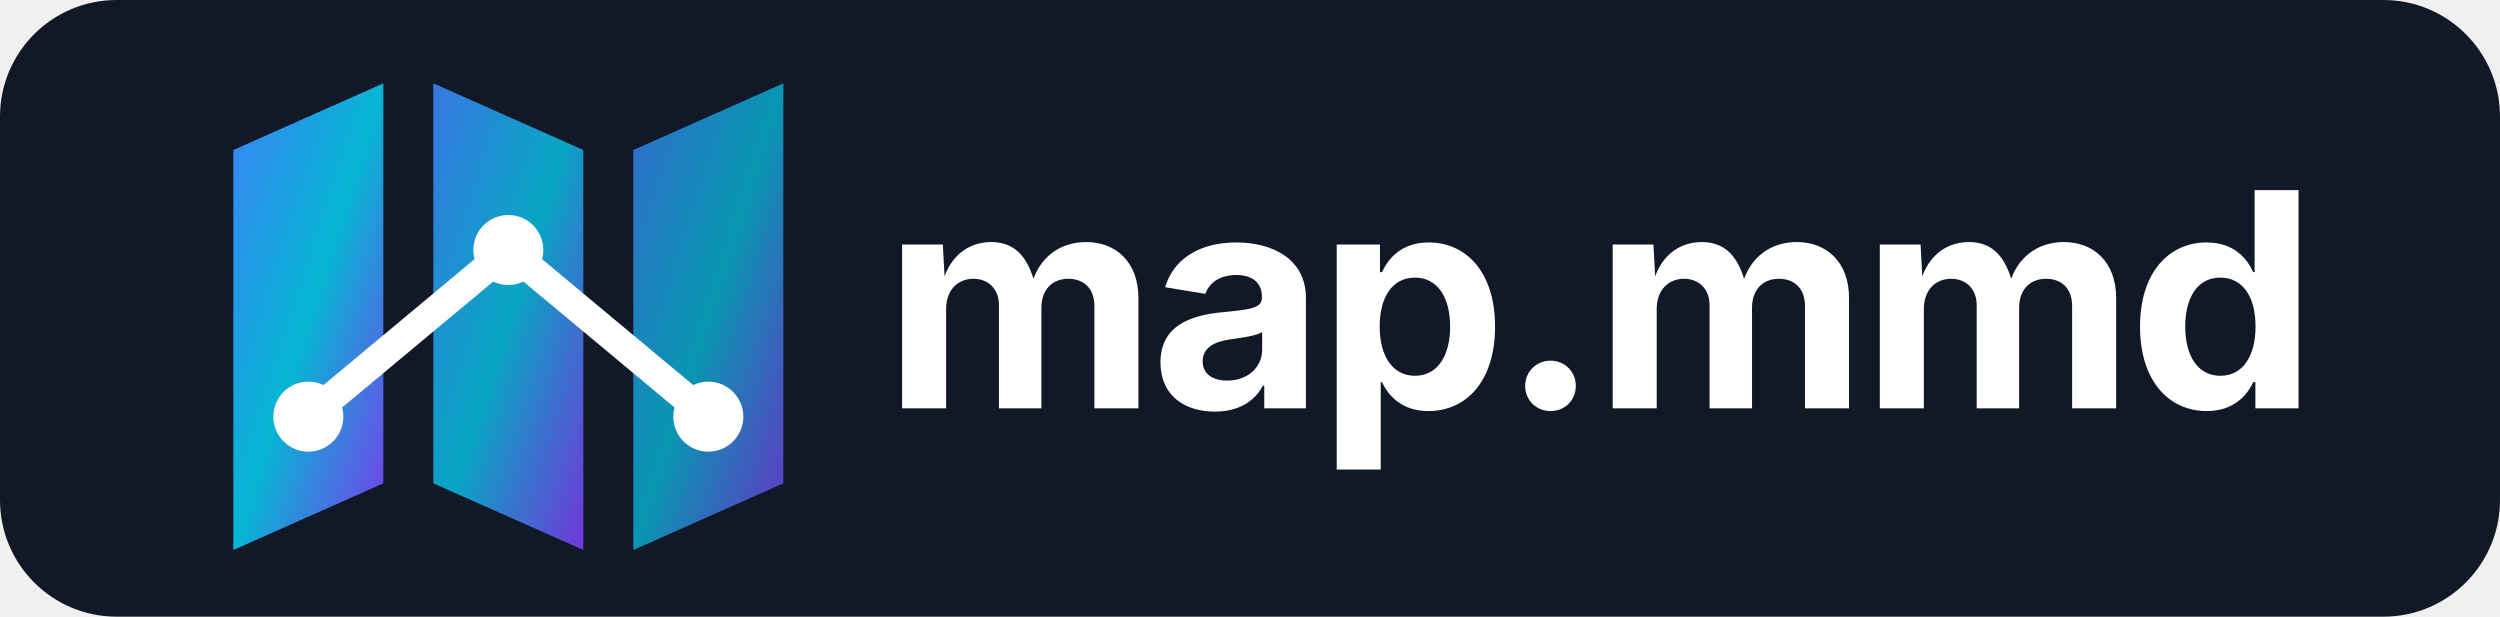
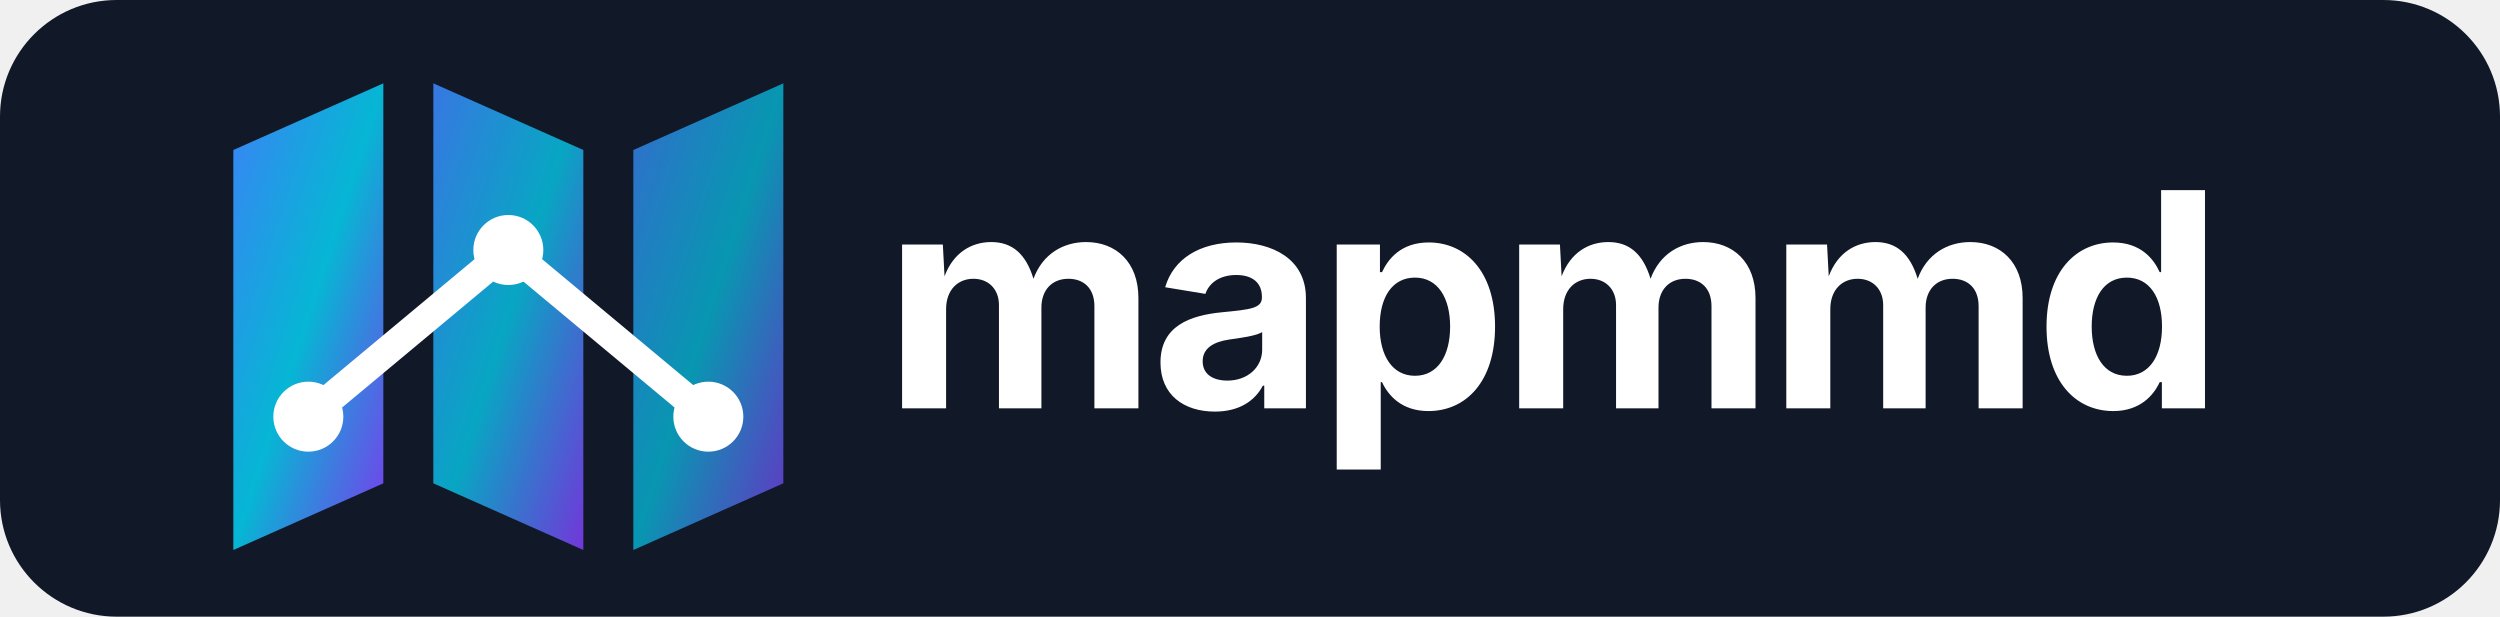
- <svg xmlns="http://www.w3.org/2000/svg" width="300" height="74" viewBox="0 0 300 74" role="img" aria-label="map.mmd logo">
+ <svg xmlns="http://www.w3.org/2000/svg" width="300" height="74" viewBox="0 0 300 74" role="img" aria-label="mapmmd logo">
  <defs>
    <linearGradient id="mapGrad" x1="0%" y1="0%" x2="100%" y2="100%">
      <stop offset="0%" stop-color="#3B82F6" />
      <stop offset="50%" stop-color="#06B6D4" />
      <stop offset="100%" stop-color="#7C3AED" />
    </linearGradient>
  </defs>
  <rect width="300" height="74" rx="14" fill="#111827" />
  <g transform="translate(28 10)">
    <path d="M0 8 L18 0 L18 48 L0 56 Z" fill="url(#mapGrad)" />
    <path d="M24 0 L42 8 L42 56 L24 48 Z" fill="url(#mapGrad)" opacity="0.9" />
    <path d="M48 8 L66 0 L66 48 L48 56 Z" fill="url(#mapGrad)" opacity="0.8" />
    <polyline points="9,40 33,20 57,40" fill="none" stroke="#FFFFFF" stroke-width="3.5" stroke-linecap="round" stroke-linejoin="round" />
    <circle cx="9" cy="40" r="4.2" fill="#FFFFFF" />
    <circle cx="33" cy="20" r="4.2" fill="#FFFFFF" />
    <circle cx="57" cy="40" r="4.2" fill="#FFFFFF" />
-     <text x="78" y="39" font-family="Inter, Segoe UI, Arial, sans-serif" font-size="36" font-weight="700" fill="#FFFFFF" letter-spacing="-0.8">map.mmd</text>
+     <text x="78" y="39" font-family="Inter, Segoe UI, Arial, sans-serif" font-size="36" font-weight="700" fill="#FFFFFF" letter-spacing="-0.8">mapmmd</text>
  </g>
</svg>
